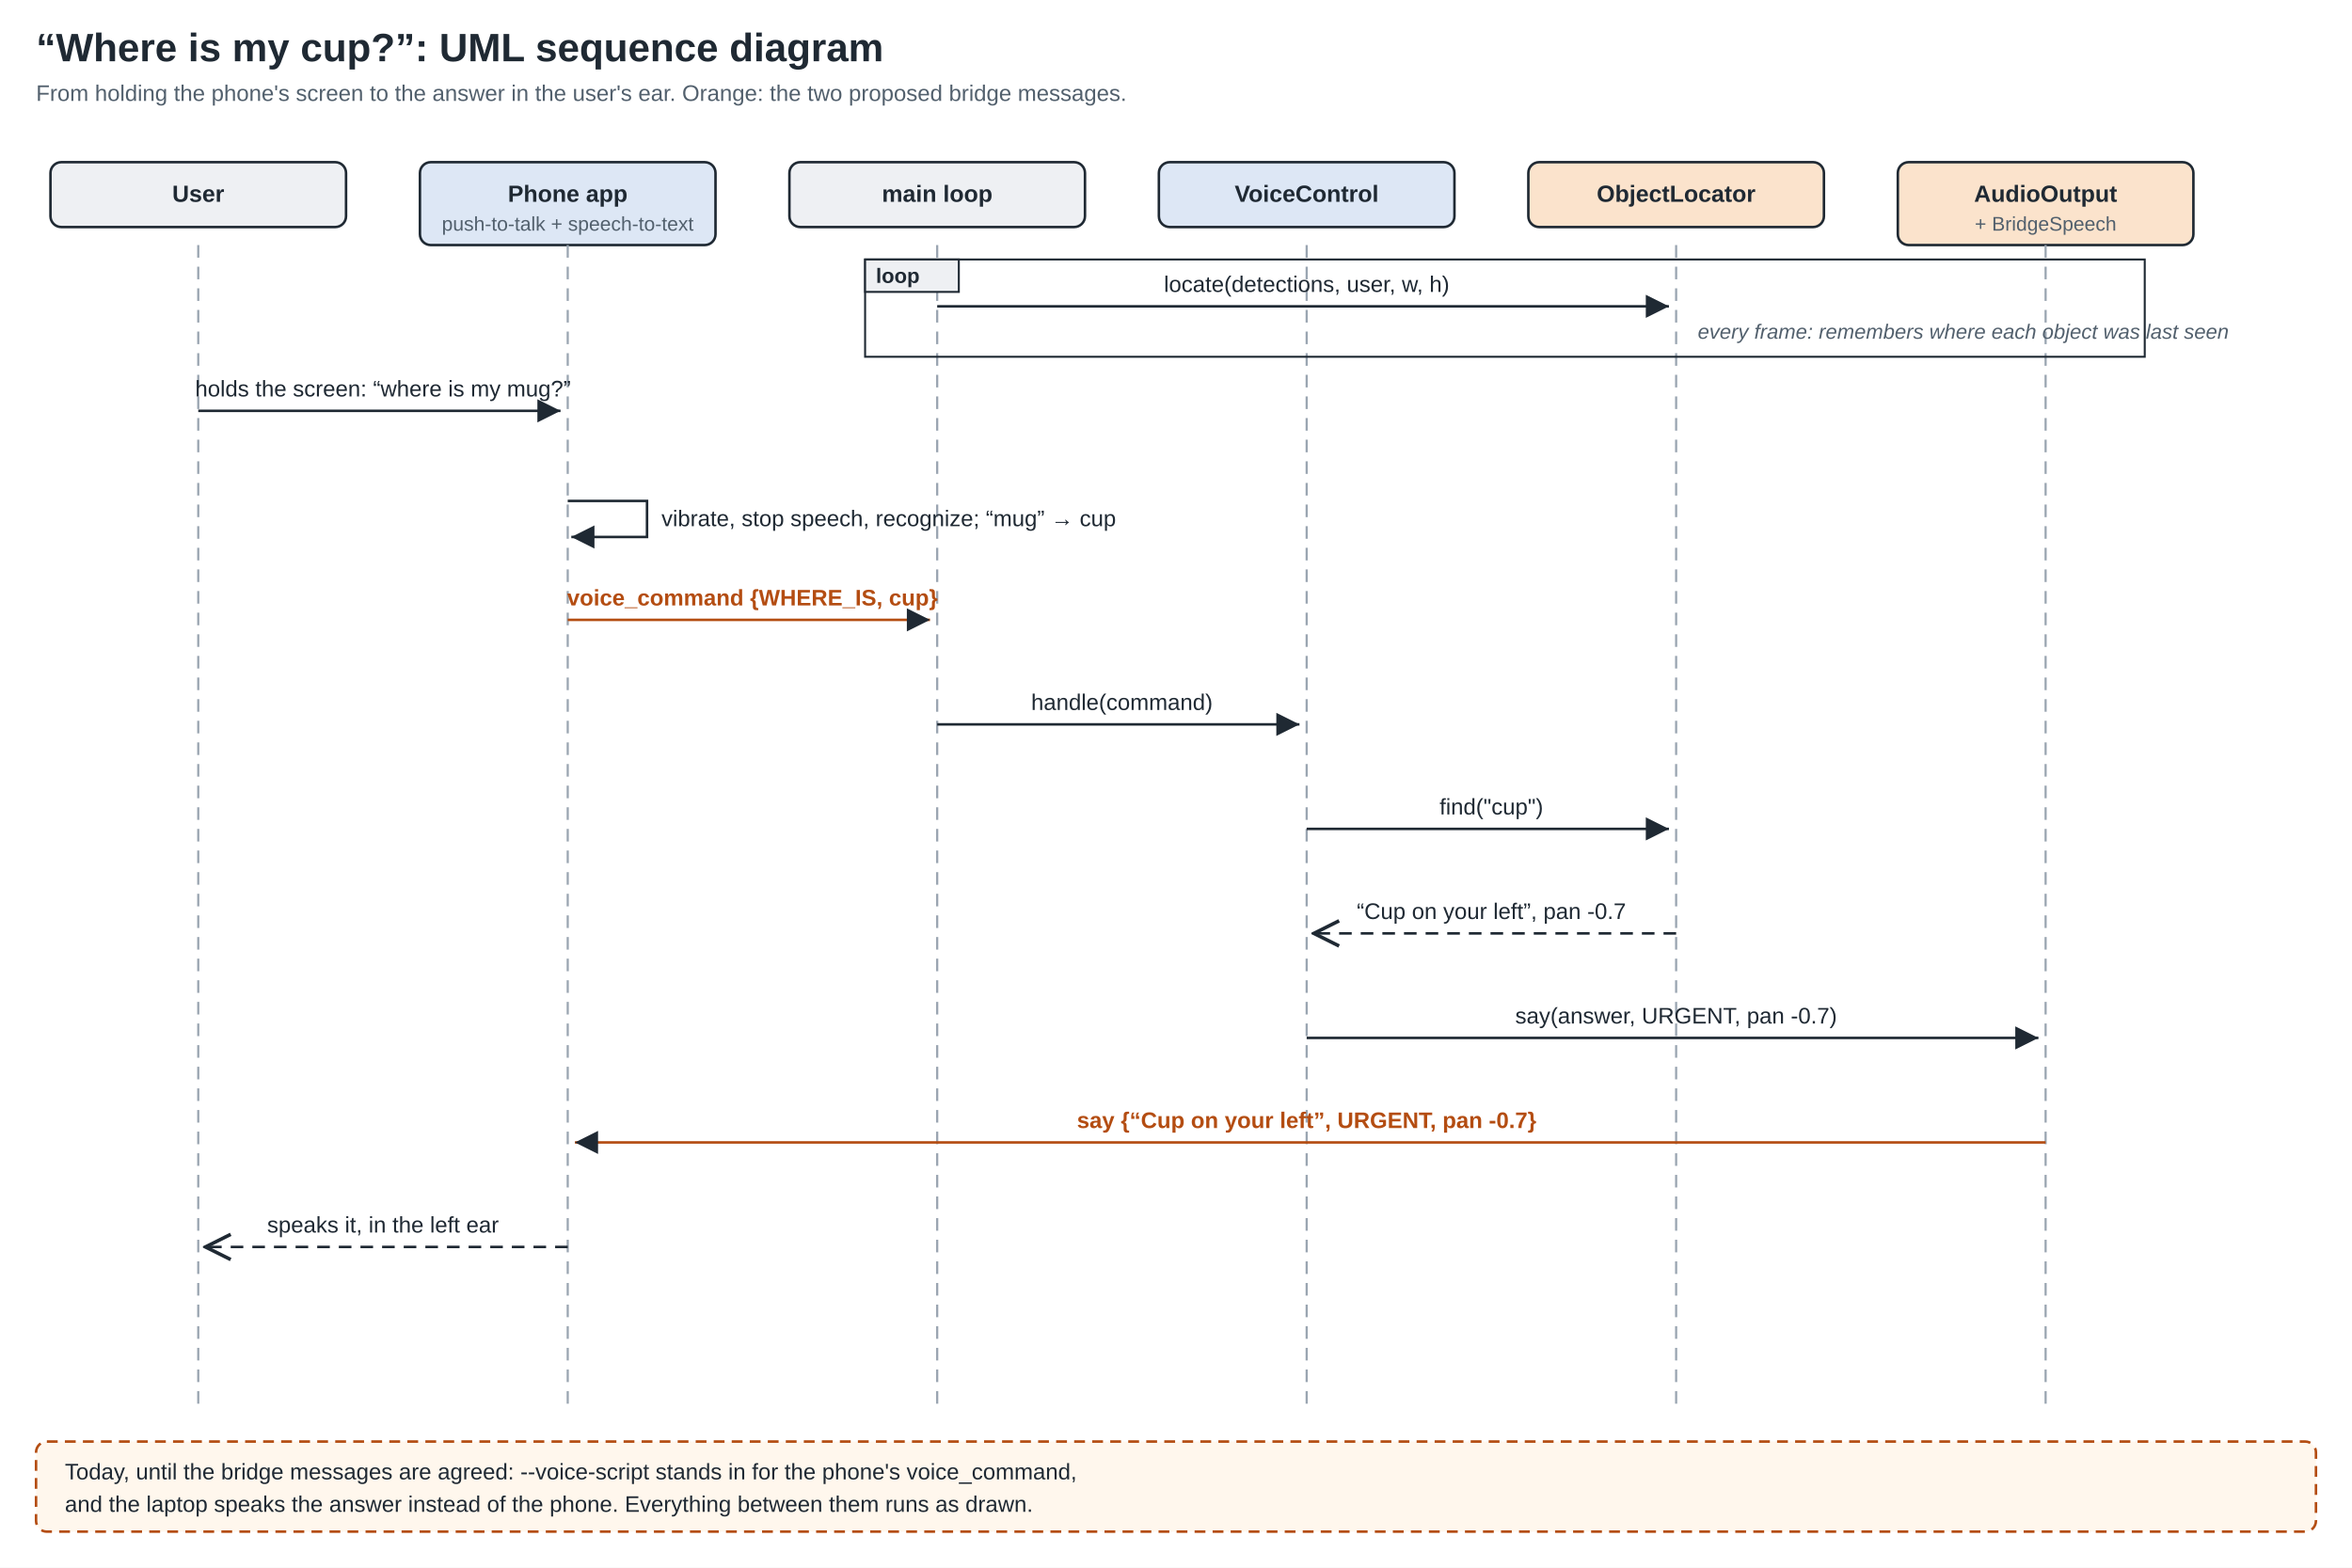
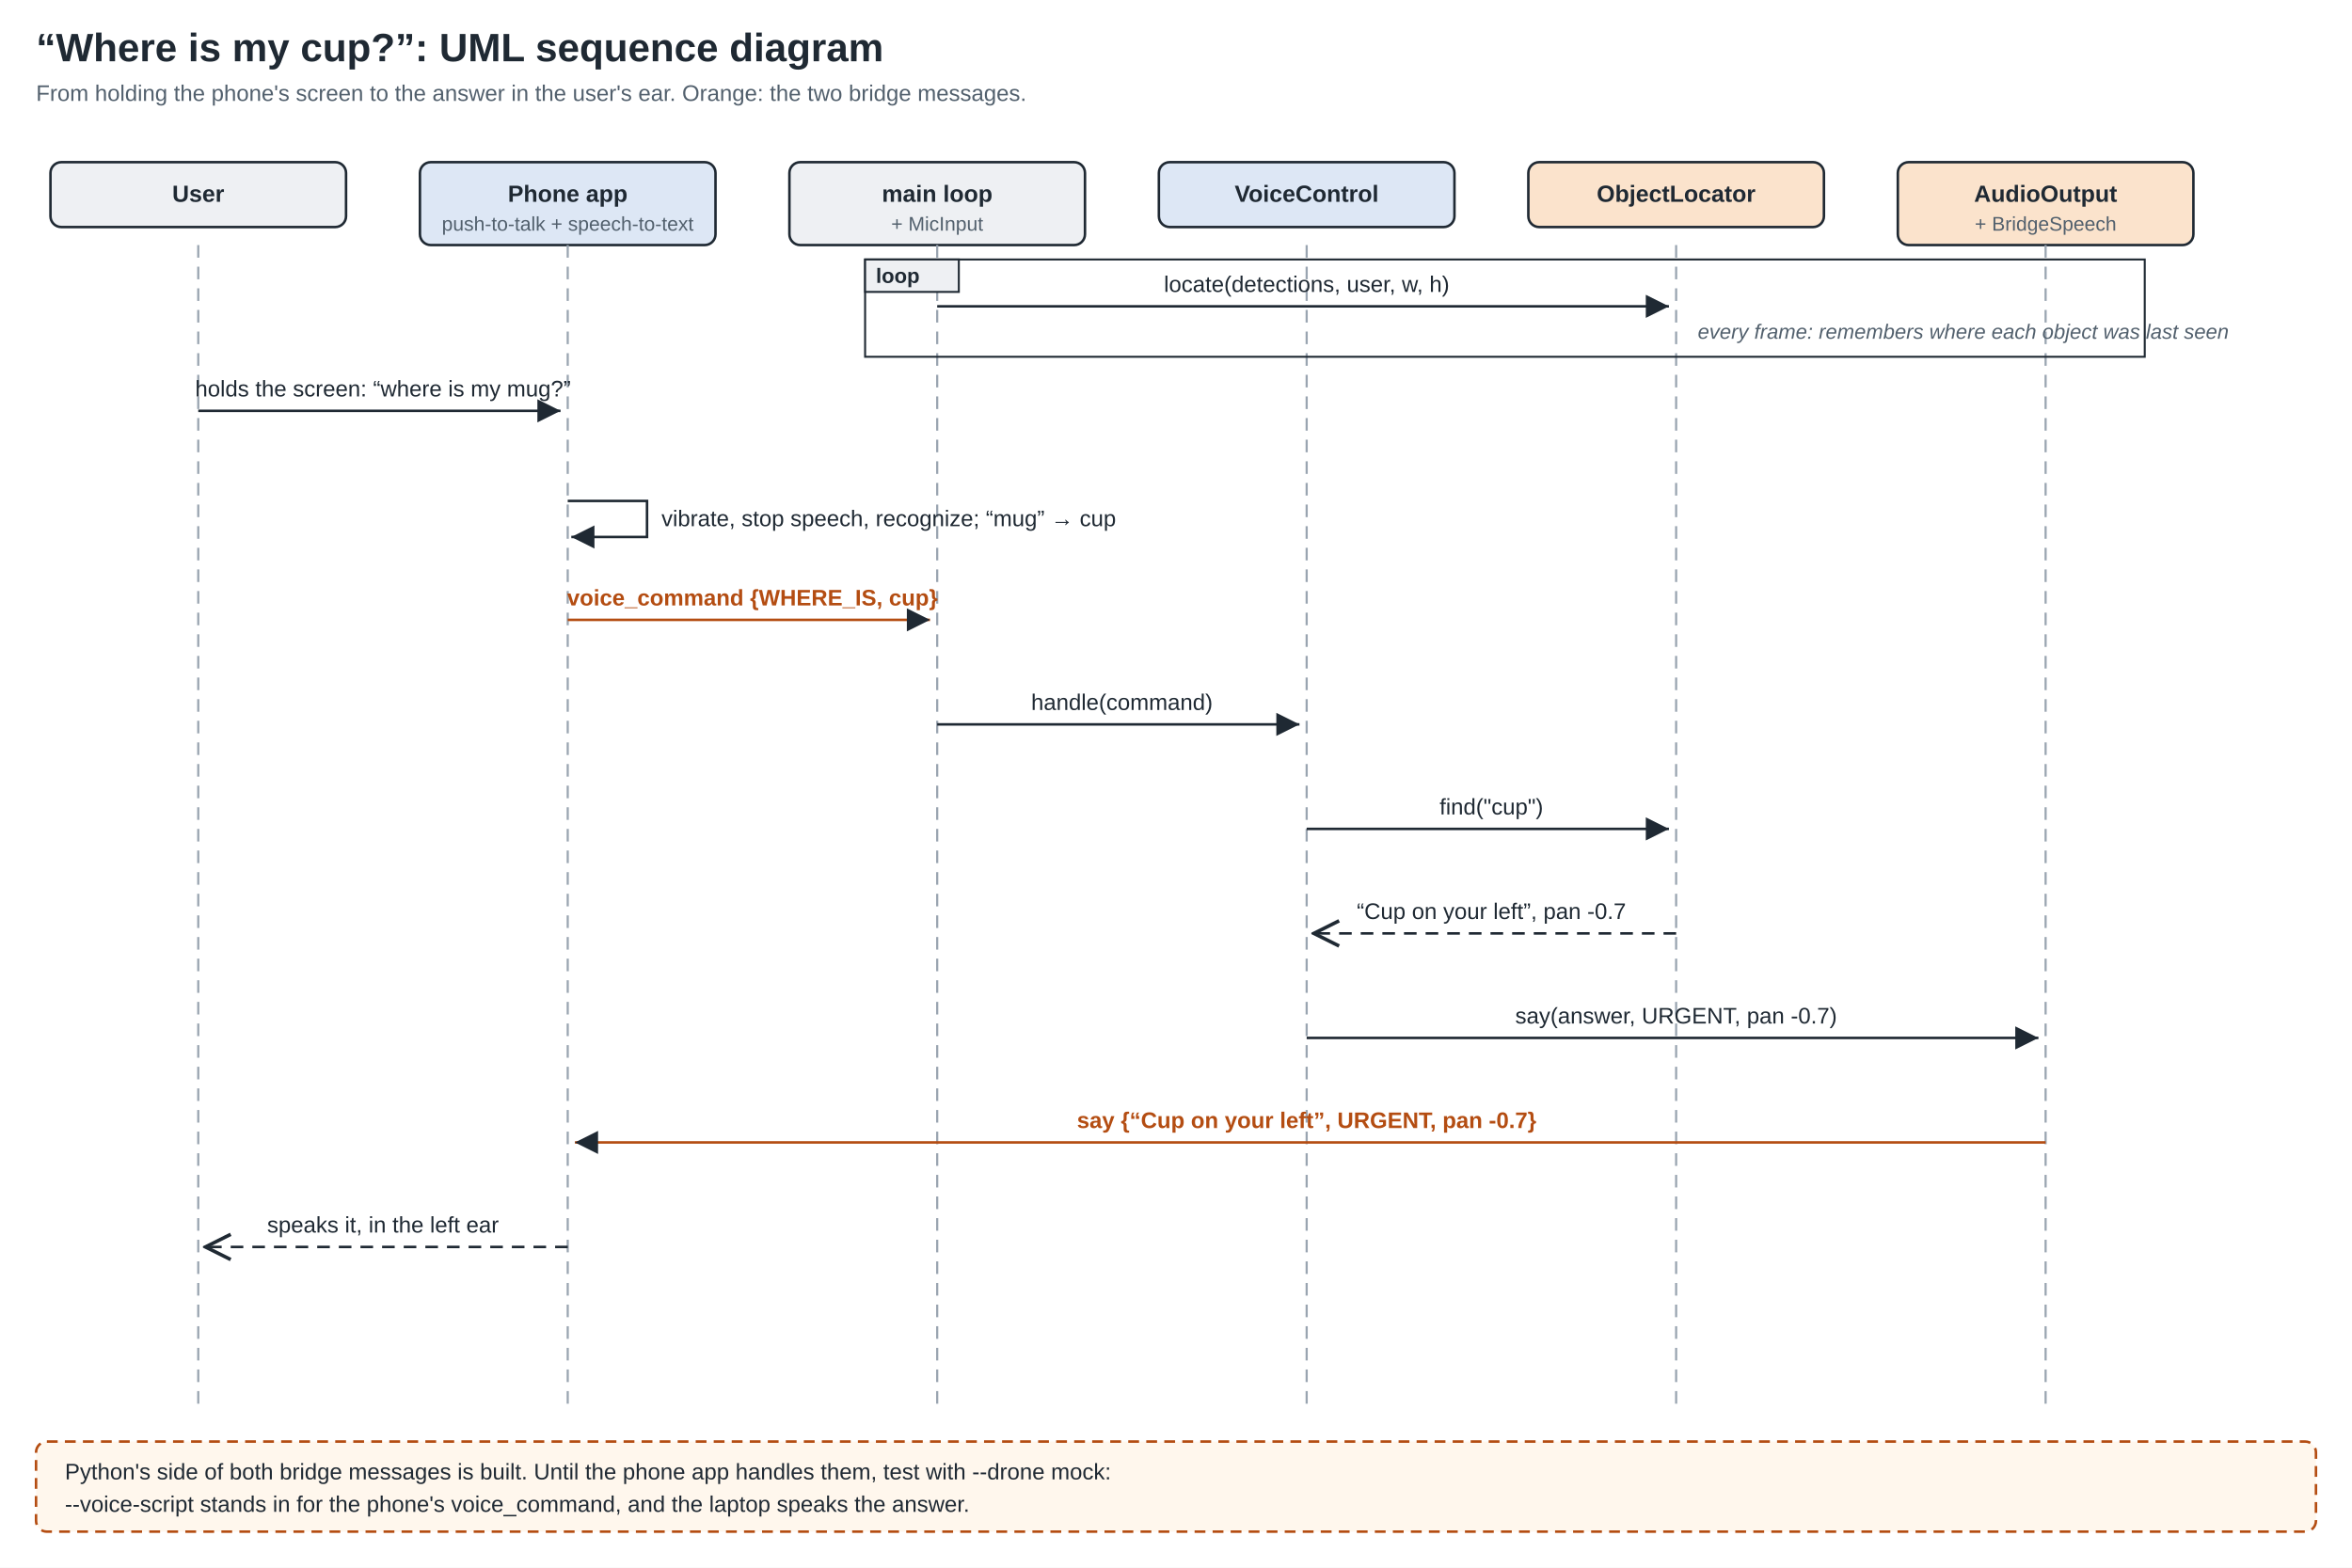
<svg xmlns="http://www.w3.org/2000/svg" width="1305" height="870" viewBox="0 0 1305 870" font-family="Segoe UI, Arial, sans-serif">
  <rect width="100%" height="100%" fill="#ffffff" />
  <defs>
    <marker id="open" viewBox="0 0 12 12" refX="11" refY="6" markerWidth="12" markerHeight="12" orient="auto-start-reverse">
      <path d="M1,1 L11,6 L1,11" fill="none" stroke="#1f2933" stroke-width="1.4" />
    </marker>
    <marker id="filled" viewBox="0 0 12 12" refX="11" refY="6" markerWidth="11" markerHeight="11" orient="auto-start-reverse">
      <path d="M1,1 L11,6 L1,11 Z" fill="#1f2933" />
    </marker>
    <marker id="diamond" viewBox="0 0 20 12" refX="19" refY="6" markerWidth="20" markerHeight="12" orient="auto-start-reverse">
      <path d="M1,6 L10,1 L19,6 L10,11 Z" fill="#1f2933" />
    </marker>
    <marker id="hollow" viewBox="0 0 16 16" refX="15" refY="8" markerWidth="16" markerHeight="16" orient="auto-start-reverse">
      <path d="M1,1 L15,8 L1,15 Z" fill="#fff" stroke="#1f2933" stroke-width="1.4" />
    </marker>
  </defs>
  <text x="20.0" y="34.0" font-size="22" text-anchor="start" fill="#1f2933" font-weight="bold" xml:space="preserve">“Where is my cup?”: UML sequence diagram</text>
-   <text x="20.0" y="56.0" font-size="12.5" text-anchor="start" fill="#52606d" xml:space="preserve">From holding the phone's screen to the answer in the user's ear. Orange: the two proposed bridge messages.</text>
+   <text x="20.0" y="56.0" font-size="12.5" text-anchor="start" fill="#52606d" xml:space="preserve">From holding the phone's screen to the answer in the user's ear. Orange: the two bridge messages.</text>
  <rect x="28.0" y="90.0" width="164.0" height="36.0" rx="6" fill="#eef0f3" stroke="#1f2933" stroke-width="1.4" />
  <text x="110.0" y="112.0" font-size="13" text-anchor="middle" fill="#1f2933" font-weight="bold" xml:space="preserve">User</text>
  <polyline points="110.0,136.0 110.0,780.0" fill="none" stroke="#9aa5b1" stroke-width="1.2" stroke-dasharray="7,5" />
  <rect x="233.0" y="90.0" width="164.0" height="46.0" rx="6" fill="#dde7f5" stroke="#1f2933" stroke-width="1.4" />
  <text x="315.0" y="112.0" font-size="13" text-anchor="middle" fill="#1f2933" font-weight="bold" xml:space="preserve">Phone app</text>
  <text x="315.0" y="128.0" font-size="11" text-anchor="middle" fill="#52606d" xml:space="preserve">push-to-talk + speech-to-text</text>
  <polyline points="315.0,136.0 315.0,780.0" fill="none" stroke="#9aa5b1" stroke-width="1.2" stroke-dasharray="7,5" />
-   <rect x="438.0" y="90.0" width="164.0" height="36.0" rx="6" fill="#eef0f3" stroke="#1f2933" stroke-width="1.4" />
+   <rect x="438.0" y="90.0" width="164.0" height="46.0" rx="6" fill="#eef0f3" stroke="#1f2933" stroke-width="1.4" />
  <text x="520.0" y="112.0" font-size="13" text-anchor="middle" fill="#1f2933" font-weight="bold" xml:space="preserve">main loop</text>
+   <text x="520.0" y="128.0" font-size="11" text-anchor="middle" fill="#52606d" xml:space="preserve">+ MicInput</text>
  <polyline points="520.0,136.0 520.0,780.0" fill="none" stroke="#9aa5b1" stroke-width="1.2" stroke-dasharray="7,5" />
  <rect x="643.0" y="90.0" width="164.0" height="36.0" rx="6" fill="#dde7f5" stroke="#1f2933" stroke-width="1.4" />
  <text x="725.0" y="112.0" font-size="13" text-anchor="middle" fill="#1f2933" font-weight="bold" xml:space="preserve">VoiceControl</text>
  <polyline points="725.0,136.0 725.0,780.0" fill="none" stroke="#9aa5b1" stroke-width="1.2" stroke-dasharray="7,5" />
  <rect x="848.0" y="90.0" width="164.0" height="36.0" rx="6" fill="#fbe3cc" stroke="#1f2933" stroke-width="1.4" />
  <text x="930.0" y="112.0" font-size="13" text-anchor="middle" fill="#1f2933" font-weight="bold" xml:space="preserve">ObjectLocator</text>
  <polyline points="930.0,136.0 930.0,780.0" fill="none" stroke="#9aa5b1" stroke-width="1.2" stroke-dasharray="7,5" />
  <rect x="1053.0" y="90.0" width="164.0" height="46.0" rx="6" fill="#fbe3cc" stroke="#1f2933" stroke-width="1.4" />
  <text x="1135.0" y="112.0" font-size="13" text-anchor="middle" fill="#1f2933" font-weight="bold" xml:space="preserve">AudioOutput</text>
  <text x="1135.0" y="128.0" font-size="11" text-anchor="middle" fill="#52606d" xml:space="preserve">+ BridgeSpeech</text>
  <polyline points="1135.0,136.0 1135.0,780.0" fill="none" stroke="#9aa5b1" stroke-width="1.2" stroke-dasharray="7,5" />
  <rect x="480.0" y="144.0" width="710.0" height="54.0" rx="0" fill="none" stroke="#1f2933" stroke-width="1.1" />
  <rect x="480.0" y="144.0" width="52.0" height="18.0" rx="0" fill="#eef0f3" stroke="#1f2933" stroke-width="1.1" />
  <text x="486.0" y="157.0" font-size="11.5" text-anchor="start" fill="#1f2933" font-weight="bold" xml:space="preserve">loop</text>
  <polyline points="520.0,170.0 926.0,170.0" fill="none" stroke="#1f2933" stroke-width="1.4" marker-end="url(#filled)" />
  <text x="725.0" y="162.0" font-size="12.5" text-anchor="middle" fill="#1f2933" xml:space="preserve">locate(detections, user, w, h)</text>
  <text x="942.0" y="188.0" font-size="11.5" text-anchor="start" fill="#52606d" font-style="italic" xml:space="preserve">every frame: remembers where each object was last seen</text>
  <polyline points="110.0,228.0 311.0,228.0" fill="none" stroke="#1f2933" stroke-width="1.4" marker-end="url(#filled)" />
  <text x="212.5" y="220.0" font-size="12.5" text-anchor="middle" fill="#1f2933" xml:space="preserve">holds the screen: “where is my mug?”</text>
  <polyline points="315.0,278.0 359.0,278.0 359.0,298.0 317.0,298.0" fill="none" stroke="#1f2933" stroke-width="1.4" marker-end="url(#filled)" />
  <text x="367.0" y="292.0" font-size="12.5" text-anchor="start" fill="#1f2933" xml:space="preserve">vibrate, stop speech, recognize; “mug” → cup</text>
  <polyline points="315.0,344.0 516.0,344.0" fill="none" stroke="#b44d12" stroke-width="1.4" marker-end="url(#filled)" />
  <text x="417.5" y="336.0" font-size="12.5" text-anchor="middle" fill="#b44d12" font-weight="bold" xml:space="preserve">voice_command {WHERE_IS, cup}</text>
  <polyline points="520.0,402.0 721.0,402.0" fill="none" stroke="#1f2933" stroke-width="1.4" marker-end="url(#filled)" />
  <text x="622.5" y="394.0" font-size="12.5" text-anchor="middle" fill="#1f2933" xml:space="preserve">handle(command)</text>
  <polyline points="725.0,460.0 926.0,460.0" fill="none" stroke="#1f2933" stroke-width="1.4" marker-end="url(#filled)" />
  <text x="827.5" y="452.0" font-size="12.5" text-anchor="middle" fill="#1f2933" xml:space="preserve">find("cup")</text>
  <polyline points="930.0,518.0 729.0,518.0" fill="none" stroke="#1f2933" stroke-width="1.4" stroke-dasharray="7,5" marker-end="url(#open)" />
  <text x="827.5" y="510.0" font-size="12.5" text-anchor="middle" fill="#1f2933" xml:space="preserve">“Cup on your left”, pan -0.7</text>
  <polyline points="725.0,576.0 1131.0,576.0" fill="none" stroke="#1f2933" stroke-width="1.4" marker-end="url(#filled)" />
  <text x="930.0" y="568.0" font-size="12.5" text-anchor="middle" fill="#1f2933" xml:space="preserve">say(answer, URGENT, pan -0.7)</text>
  <polyline points="1135.0,634.0 319.0,634.0" fill="none" stroke="#b44d12" stroke-width="1.4" marker-end="url(#filled)" />
  <text x="725.0" y="626.0" font-size="12.5" text-anchor="middle" fill="#b44d12" font-weight="bold" xml:space="preserve">say {“Cup on your left”, URGENT, pan -0.7}</text>
  <polyline points="315.0,692.0 114.0,692.0" fill="none" stroke="#1f2933" stroke-width="1.4" stroke-dasharray="7,5" marker-end="url(#open)" />
  <text x="212.5" y="684.0" font-size="12.5" text-anchor="middle" fill="#1f2933" xml:space="preserve">speaks it, in the left ear</text>
  <rect x="20.0" y="800.0" width="1265.0" height="50.0" rx="6" fill="#fff7ed" stroke="#b44d12" stroke-width="1.4" stroke-dasharray="6,4" />
-   <text x="36.0" y="821.0" font-size="12.5" text-anchor="start" fill="#1f2933" xml:space="preserve">Today, until the bridge messages are agreed: --voice-script stands in for the phone's voice_command,</text>
-   <text x="36.0" y="839.0" font-size="12.5" text-anchor="start" fill="#1f2933" xml:space="preserve">and the laptop speaks the answer instead of the phone. Everything between them runs as drawn.</text>
+   <text x="36.0" y="821.0" font-size="12.5" text-anchor="start" fill="#1f2933" xml:space="preserve">Python's side of both bridge messages is built. Until the phone app handles them, test with --drone mock:</text>
+   <text x="36.0" y="839.0" font-size="12.5" text-anchor="start" fill="#1f2933" xml:space="preserve">--voice-script stands in for the phone's voice_command, and the laptop speaks the answer.</text>
</svg>
